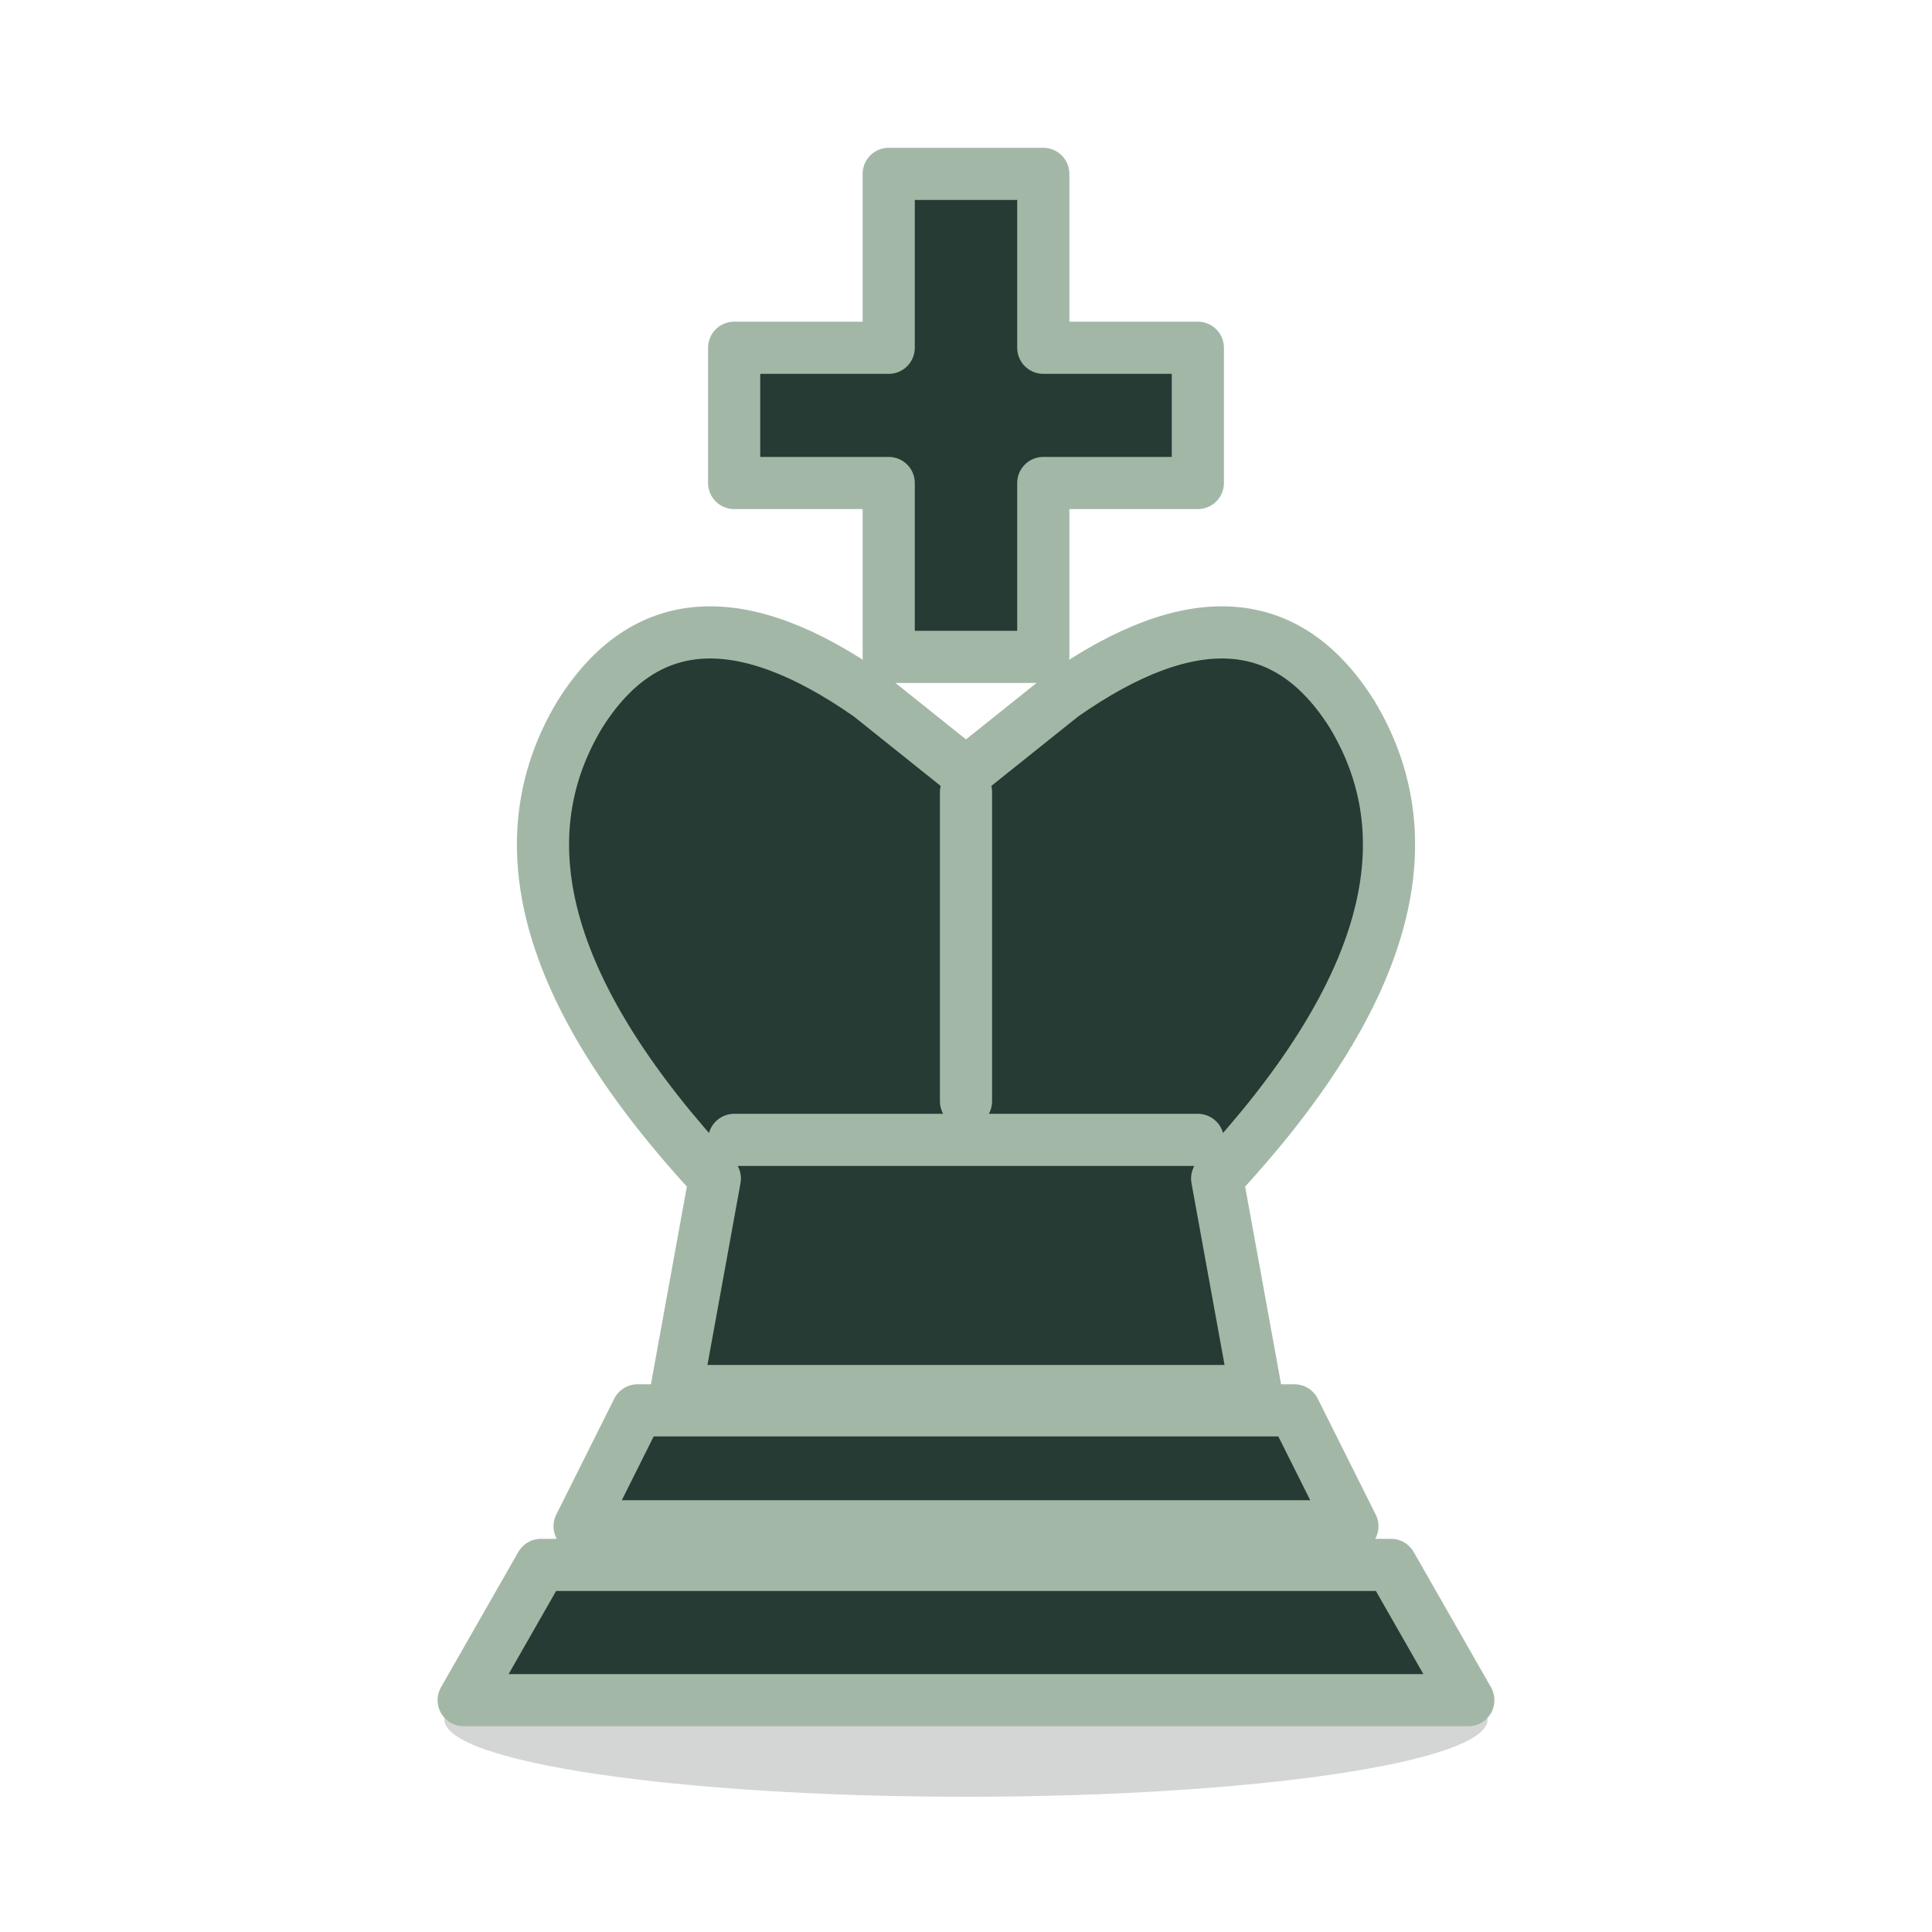
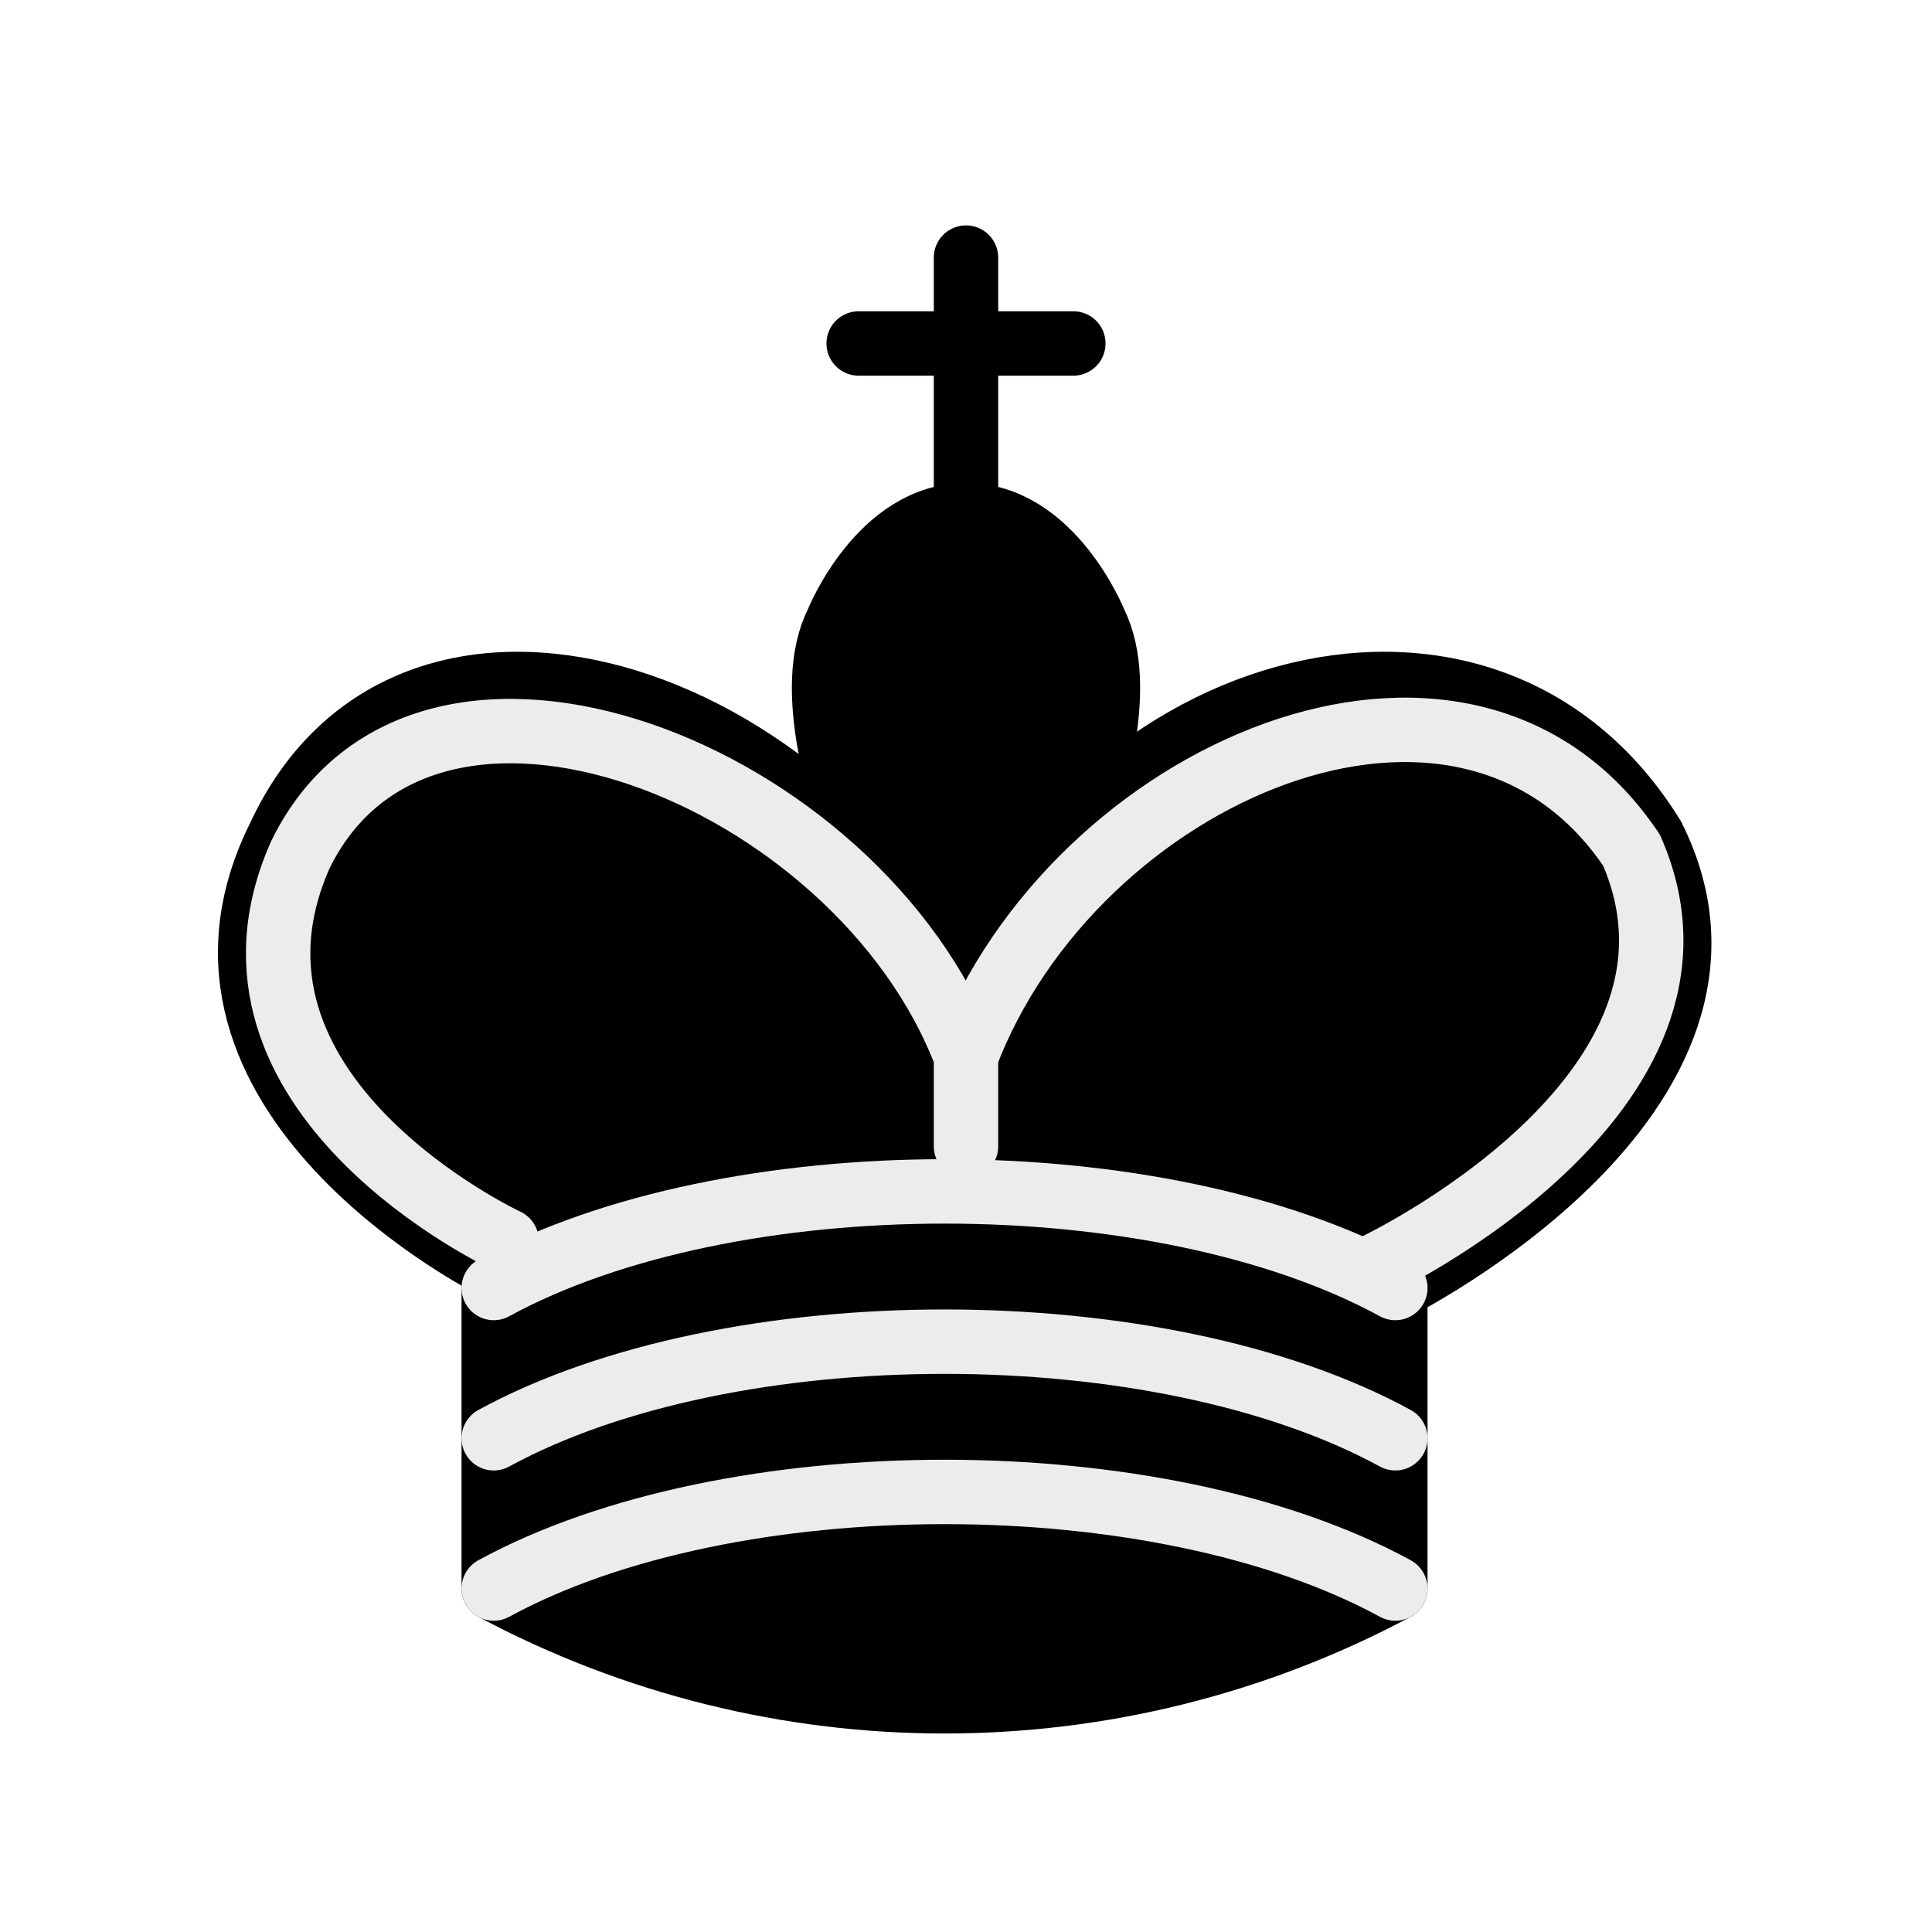
- <svg xmlns="http://www.w3.org/2000/svg" viewBox="0 0 100 100">
-   <ellipse cx="50" cy="89" rx="27" ry="4" fill="#101b16" opacity=".18" />
-   <g fill="#253b33" stroke="#a3b7a7" stroke-width="2.7" stroke-linecap="round" stroke-linejoin="round">
-     <path d="M46 9 H54 V18 H62 V25 H54 V34 H46 V25 H38 V18 H46 Z" />
-     <path d="M30 37 Q35 29 45 36 L50 40 L55 36 Q65 29 70 37 Q76 47 63 61 L65 72 H35 L37 61 Q24 47 30 37 Z" />
-     <path d="M33 73 H67 L70 79 H30 Z M28 81 H72 L76 88 H24 Z" />
-     <path d="M38 59 H62 M50 41 V57" fill="none" />
+ <svg xmlns="http://www.w3.org/2000/svg" style="color-scheme:light only" viewBox="0 0 45 45">
+   <g fill="none" fill-rule="evenodd" stroke="#000" stroke-linecap="round" stroke-linejoin="round" stroke-width="1.5">
+     <path stroke-linejoin="miter" d="M22.5 11.6V6" />
+     <path fill="#000" stroke-linecap="butt" stroke-linejoin="miter" d="M22.5 25s4.5-7.5 3-10.5c0 0-1-2.5-3-2.5s-3 2.5-3 2.5c-1.5 3 3 10.5 3 10.5" />
+     <path fill="#000" d="M11.5 37a22.3 22.3 0 0 0 21 0v-7s9-4.5 6-10.5c-4-6.5-13.5-3.5-16 4V27v-3.5c-3.5-7.5-13-10.5-16-4-3 6 5 10 5 10z" />
+     <path stroke-linejoin="miter" d="M20 8h5" />
+     <path stroke="#ececec" d="M32 29.5s8.5-4 6-9.7C34.1 14 25 18 22.5 24.6v2.1-2.1C20 18 9.9 14 7 19.9c-2.5 5.6 4.8 9 4.8 9" />
+     <path stroke="#ececec" d="M11.5 30c5.5-3 15.5-3 21 0m-21 3.5c5.5-3 15.5-3 21 0m-21 3.5c5.5-3 15.5-3 21 0" />
  </g>
</svg>
